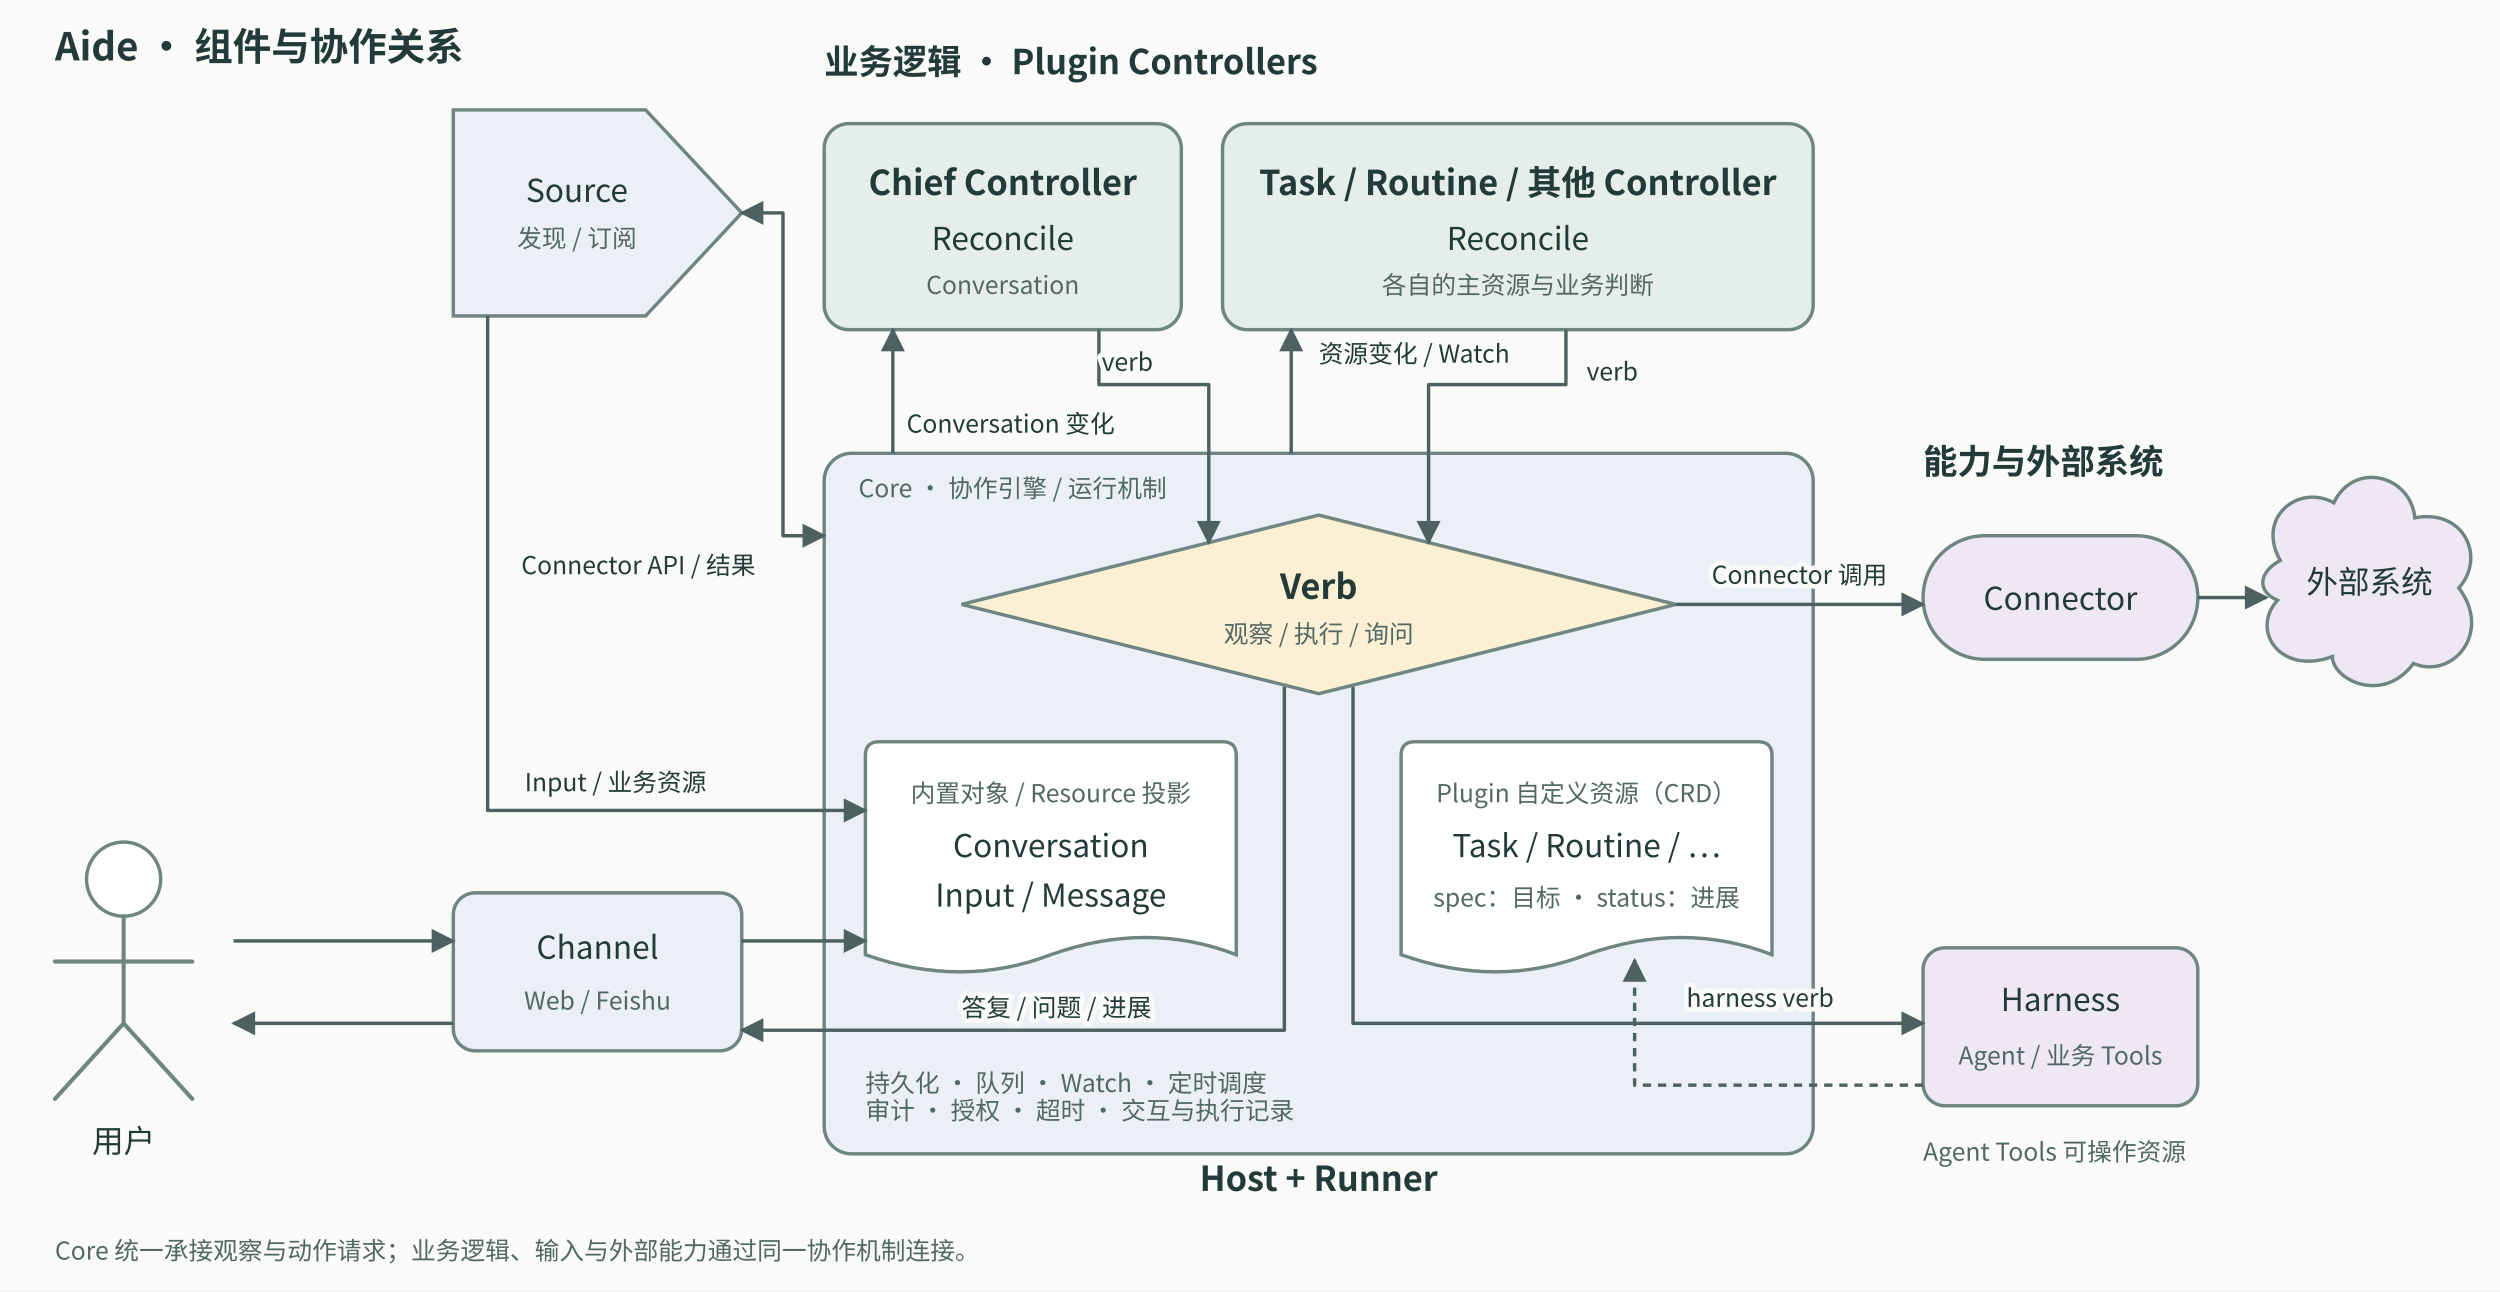
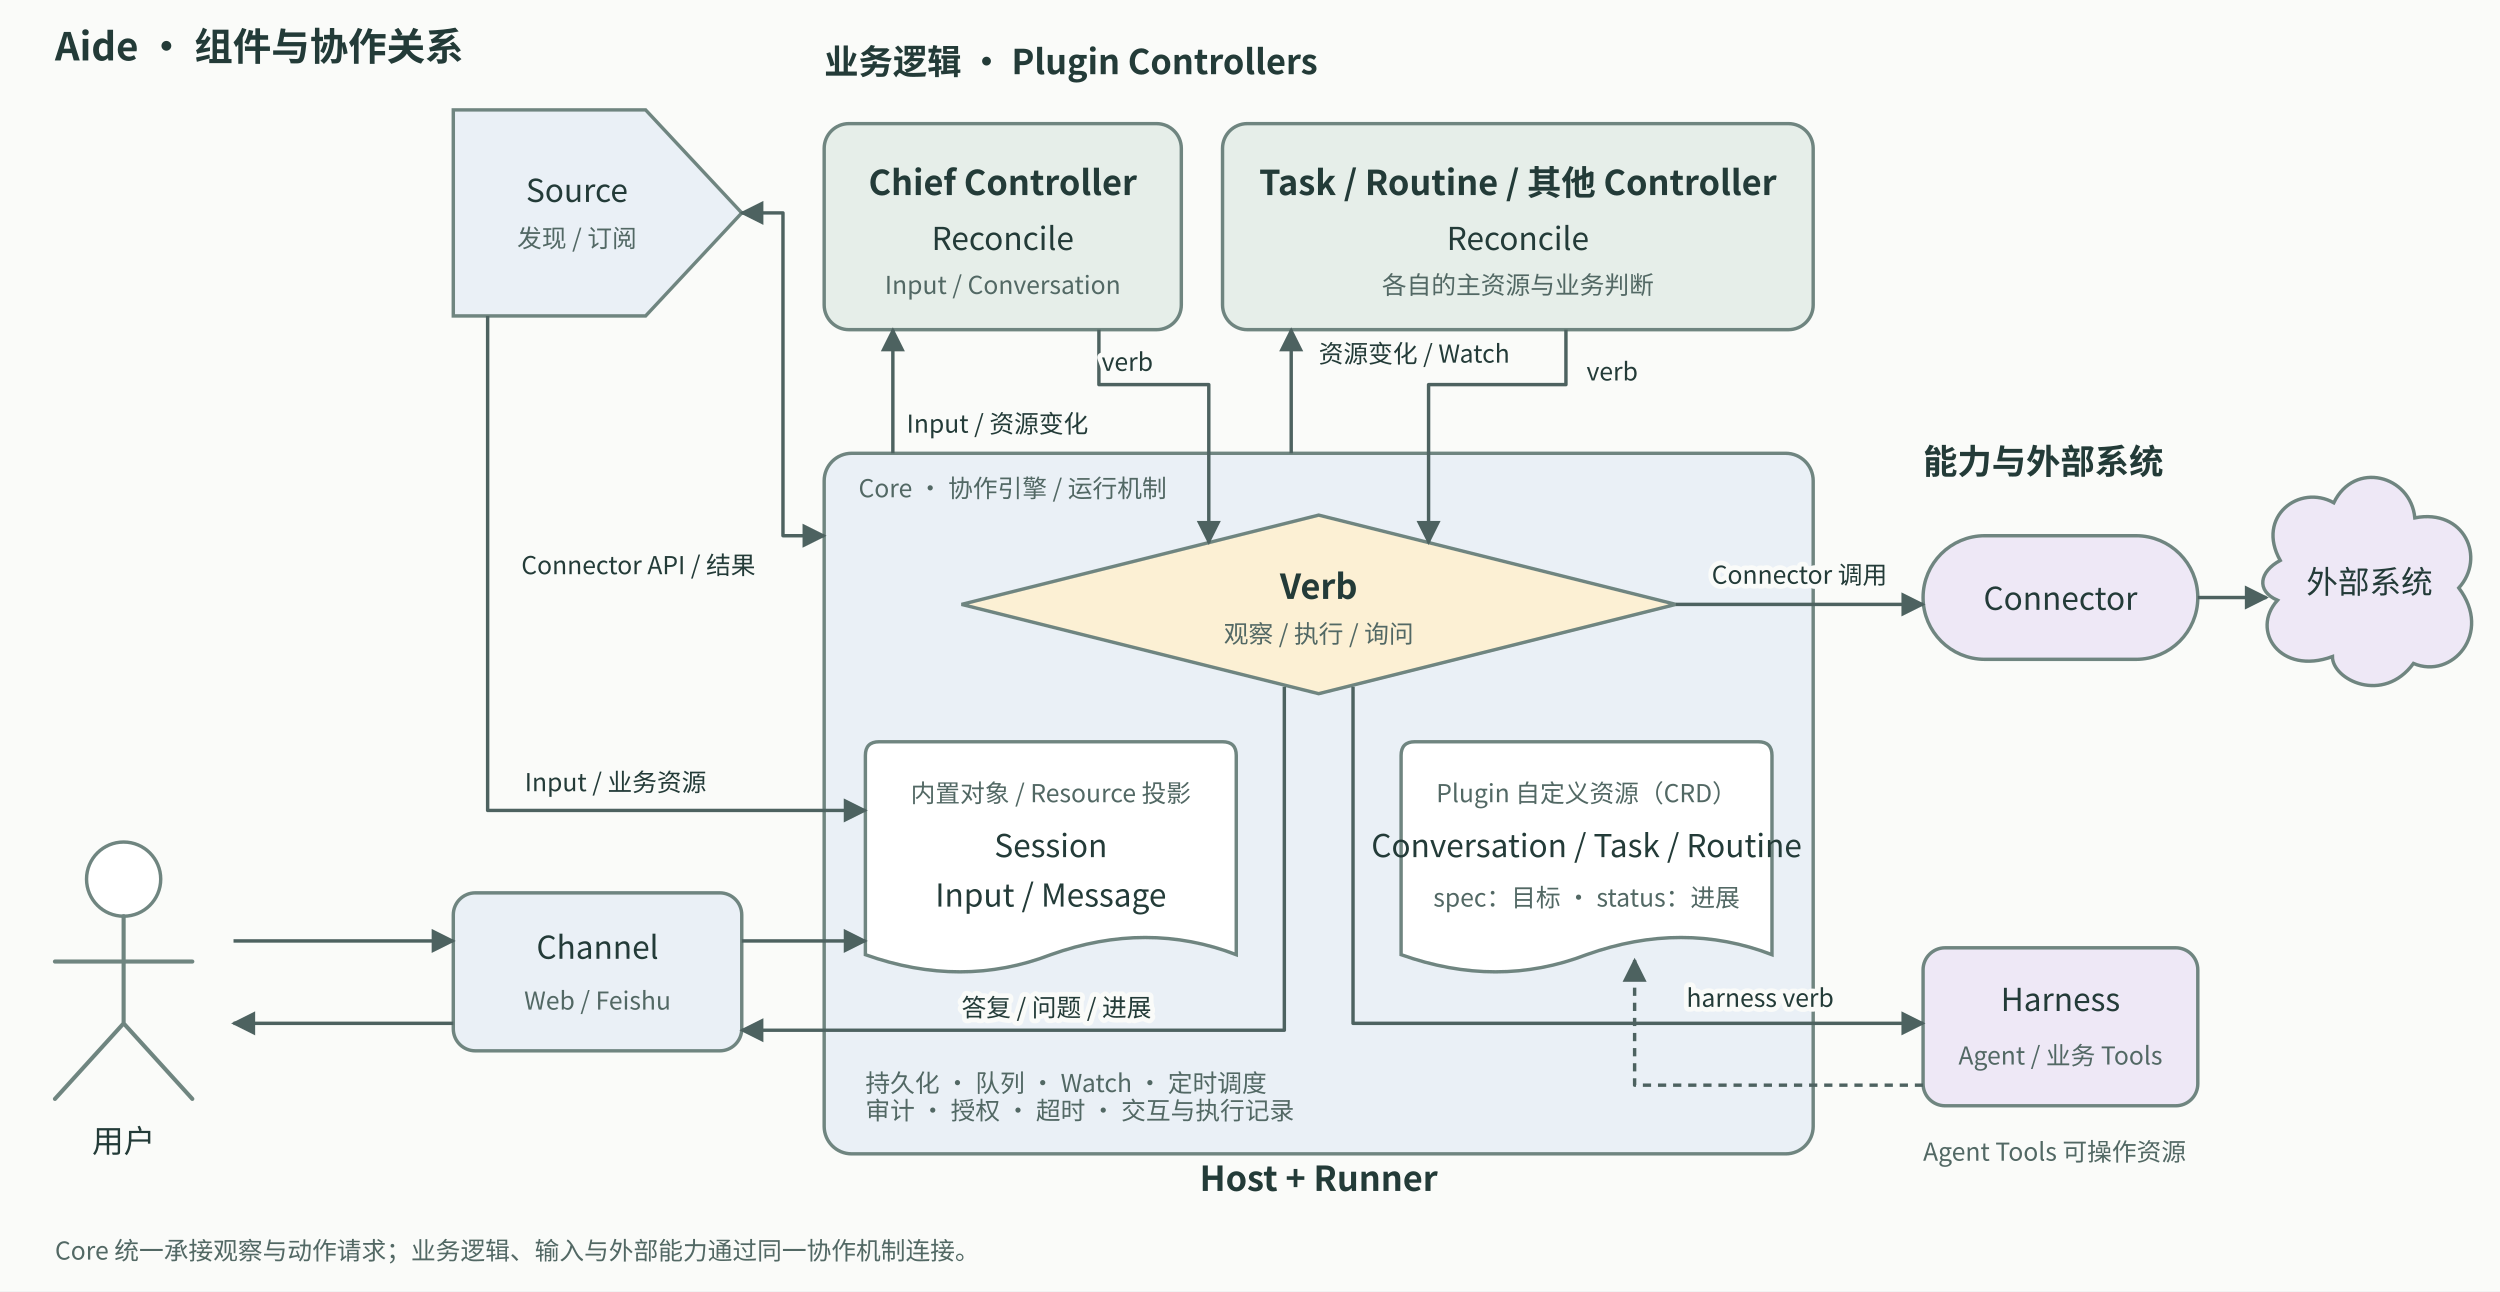
<svg xmlns="http://www.w3.org/2000/svg" width="1820" height="940" viewBox="0 0 1820 940" role="img" aria-labelledby="title desc">
  <defs>
    <marker id="arrow" viewBox="0 0 10 10" refX="9" refY="5" markerWidth="7" markerHeight="7" orient="auto-start-reverse">
      <path d="M0 0 L10 5 L0 10z" fill="#4d6260" />
    </marker>
    <style>
      text { font-family: -apple-system, BlinkMacSystemFont, 'PingFang SC', 'Noto Sans CJK SC', sans-serif; fill: #233b38; }
      .title { font-size: 28px; font-weight: 650; }
      .heading { font-size: 25px; font-weight: 600; }
      .body { font-size: 23px; }
      .small { font-size: 18px; fill: #526864; }
      .box { stroke: #6f8580; stroke-width: 2.5; }
      .flow { fill: none; stroke: #4d6260; stroke-width: 2.5; marker-end: url(#arrow); stroke-linejoin: round; }
      .label { font-size: 18px; paint-order: stroke; stroke: #fafbf9; stroke-width: 7px; stroke-linejoin: round; }
    </style>
  </defs>
  <rect width="1820" height="940" fill="#fafbf9" />
  <text x="40" y="44" class="title">Aide · 组件与协作关系</text>
  <text x="600" y="54" class="heading">业务逻辑 · Plugin Controllers</text>
  <path d="M330 80 H470 L540 155 L470 230 H330 Z" class="box" fill="#eaf0f6" />
  <text x="420" y="147" text-anchor="middle" class="body">Source</text>
  <text x="420" y="180" text-anchor="middle" class="small">发现 / 订阅</text>
  <circle cx="90" cy="640" r="27" class="box" fill="#fff" />
  <path d="M90 667 V745 M40 700 H140 M90 745 L40 800 M90 745 L140 800" fill="none" stroke="#6f8580" stroke-width="3" stroke-linecap="round" />
  <text x="90" y="839" text-anchor="middle" class="body">用户</text>
  <rect x="330" y="650" width="210" height="115" rx="16" class="box" fill="#eaf0f6" />
  <text x="435" y="698" text-anchor="middle" class="body">Channel</text>
  <text x="435" y="735" text-anchor="middle" class="small">Web / Feishu</text>
  <path d="M170 685 H330" class="flow" />
  <path d="M330 745 H170" class="flow" />
  <rect x="600" y="90" width="260" height="150" rx="18" class="box" fill="#e6eee9" />
  <text x="730" y="142" text-anchor="middle" class="heading">Chief Controller</text>
  <text x="730" y="182" text-anchor="middle" class="body">Reconcile</text>
-   <text x="730" y="214" text-anchor="middle" class="small">Conversation</text>
+   <text x="730" y="214" text-anchor="middle" class="small">Input / Conversation</text>
  <rect x="890" y="90" width="430" height="150" rx="18" class="box" fill="#e6eee9" />
  <text x="1105" y="142" text-anchor="middle" class="heading">Task / Routine / 其他 Controller</text>
  <text x="1105" y="182" text-anchor="middle" class="body">Reconcile</text>
  <text x="1105" y="214" text-anchor="middle" class="small">各自的主资源与业务判断</text>
  <rect x="600" y="330" width="720" height="510" rx="20" class="box" fill="#eaf0f6" />
  <text x="625" y="362" class="small">Core · 协作引擎 / 运行机制</text>
  <path d="M700 440 L960 375 L1220 440 L960 505 Z" class="box" fill="#fcf0d4" />
  <text x="960" y="436" text-anchor="middle" class="heading">Verb</text>
  <text x="960" y="468" text-anchor="middle" class="small">观察 / 执行 / 询问</text>
  <path d="M630 550 Q630 540 640 540 H890 Q900 540 900 550 V695 Q835 670 765 695 Q700 720 630 695 Z" class="box" fill="#fff" />
  <text x="765" y="584" text-anchor="middle" class="small">内置对象 / Resource 投影</text>
-   <text x="765" y="624" text-anchor="middle" class="body">Conversation</text>
+   <text x="765" y="624" text-anchor="middle" class="body">Session</text>
  <text x="765" y="660" text-anchor="middle" class="body">Input / Message</text>
  <path d="M1020 550 Q1020 540 1030 540 H1280 Q1290 540 1290 550 V695 Q1225 670 1155 695 Q1090 720 1020 695 Z" class="box" fill="#fff" />
  <text x="1155" y="584" text-anchor="middle" class="small">Plugin 自定义资源（CRD）</text>
-   <text x="1155" y="624" text-anchor="middle" class="body">Task / Routine / …</text>
+   <text x="1155" y="624" text-anchor="middle" class="body">Conversation / Task / Routine</text>
  <text x="1155" y="660" text-anchor="middle" class="small">spec：目标 · status：进展</text>
  <text x="630" y="795" class="small">持久化 · 队列 · Watch · 定时调度</text>
  <text x="630" y="815" class="small">审计 · 授权 · 超时 · 交互与执行记录</text>
  <text x="960" y="867" text-anchor="middle" class="heading">Host + Runner</text>
  <text x="1400" y="345" class="heading">能力与外部系统</text>
  <rect x="1400" y="390" width="200" height="90" rx="45" class="box" fill="#eee8f6" />
  <text x="1500" y="444" text-anchor="middle" class="body">Connector</text>
  <path d="M1660 408 C1642 376 1674 352 1699 366 C1714 335 1755 346 1758 377 C1794 370 1810 406 1790 428 C1815 461 1785 495 1757 483 C1735 513 1698 495 1698 478 C1660 492 1638 459 1658 437 C1642 430 1645 416 1660 408 Z" class="box" fill="#eee8f6" />
  <text x="1725" y="432" text-anchor="middle" class="body">外部系统</text>
  <rect x="1400" y="690" width="200" height="115" rx="16" class="box" fill="#eee8f6" />
  <text x="1500" y="736" text-anchor="middle" class="body">Harness</text>
  <text x="1500" y="775" text-anchor="middle" class="small">Agent / 业务 Tools</text>
  <path d="M540 155 H570 V390 H600" class="flow" marker-start="url(#arrow)" />
  <text x="550" y="418" text-anchor="end" class="label">Connector API / 结果</text>
  <path d="M355 230 V590 H630" class="flow" />
  <text x="382" y="576" class="label">Input / 业务资源</text>
  <path d="M540 685 H630" class="flow" />
  <path d="M650 330 V240" class="flow" />
-   <text x="660" y="315" text-anchor="start" class="label">Conversation 变化</text>
+   <text x="660" y="315" text-anchor="start" class="label">Input / 资源变化</text>
  <path d="M940 330 V240" class="flow" />
  <text x="960" y="264" class="label">资源变化 / Watch</text>
  <path d="M800 240 V280 H880 V395" class="flow" />
  <text x="802" y="270" class="label">verb</text>
  <path d="M1140 240 V280 H1040 V395" class="flow" />
  <text x="1155" y="277" class="label">verb</text>
  <path d="M1220 440 H1400" class="flow" />
  <text x="1310" y="425" text-anchor="middle" class="label">Connector 调用</text>
  <path d="M1600 435 H1650" class="flow" />
  <path d="M935 500 V750 H540" class="flow" />
  <text x="700" y="740" class="label">答复 / 问题 / 进展</text>
  <path d="M985 500 V745 H1400" class="flow" />
  <text x="1335" y="733" text-anchor="end" class="label">harness verb</text>
  <path d="M1400 790 H1190 V699" class="flow" stroke-dasharray="6 5" />
  <text x="1400" y="845" text-anchor="start" class="small">Agent Tools 可操作资源</text>
  <text x="40" y="917" class="small">Core 统一承接观察与动作请求；业务逻辑、输入与外部能力通过同一协作机制连接。</text>
</svg>
